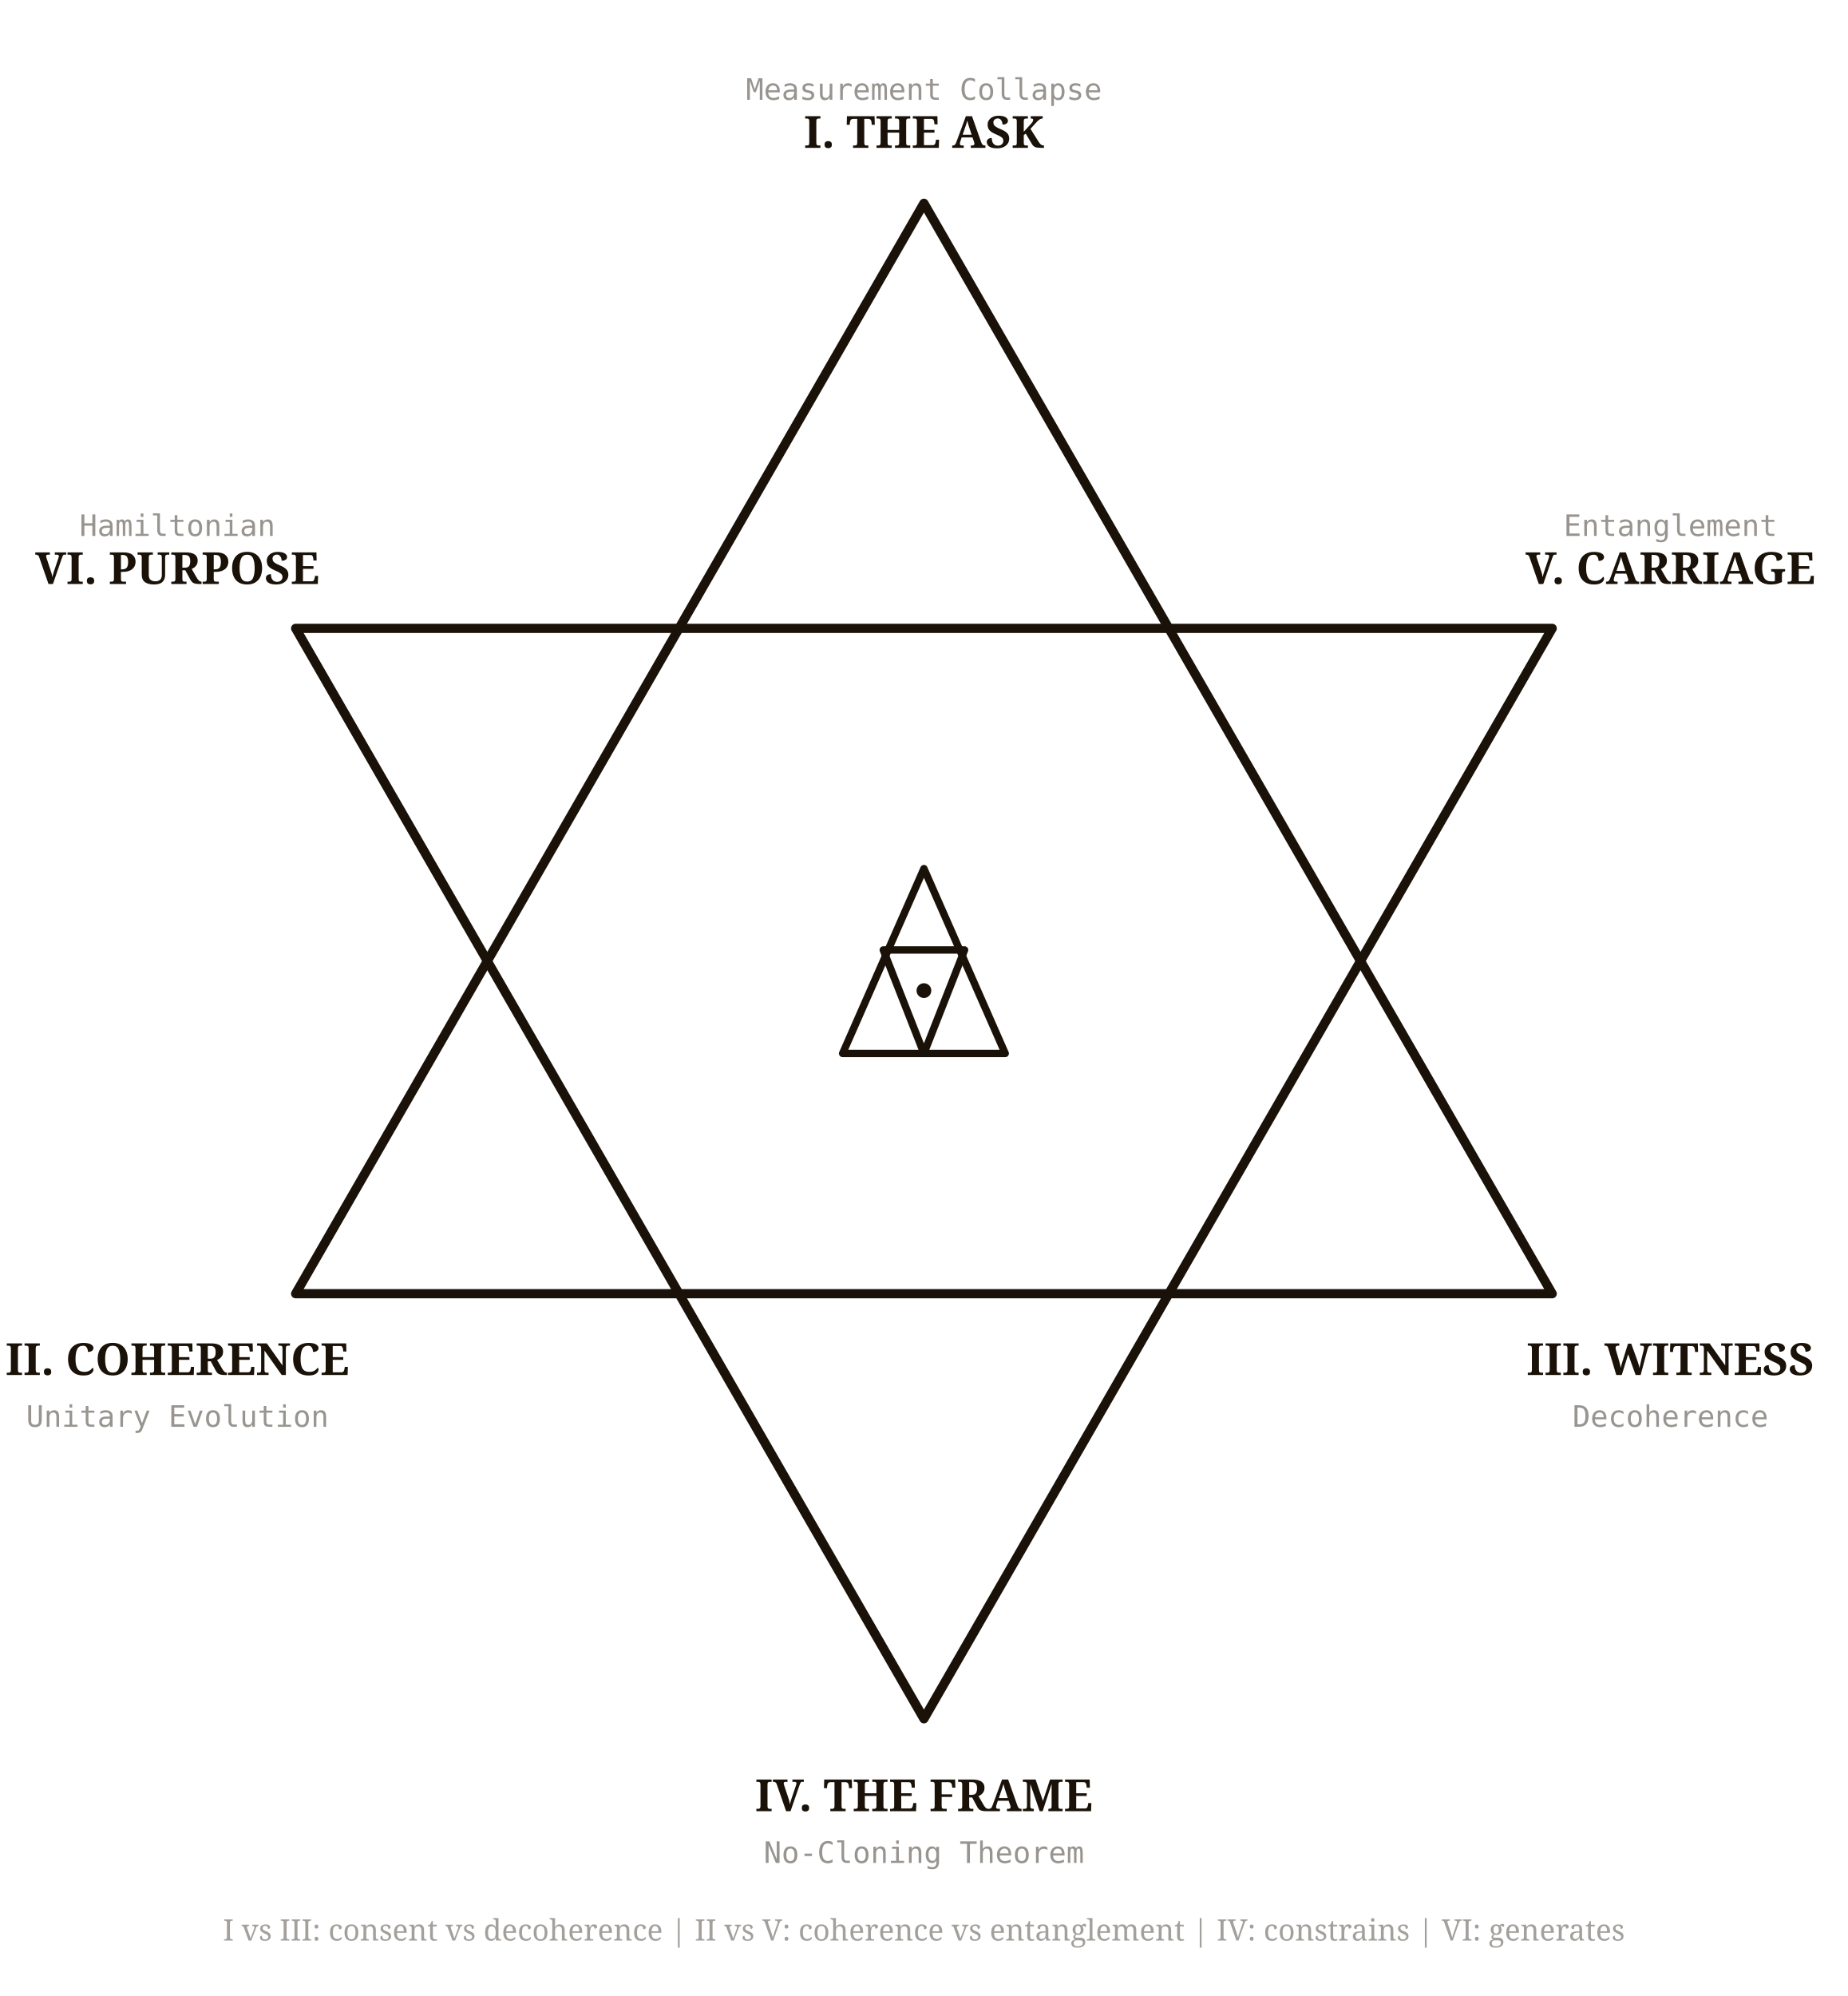
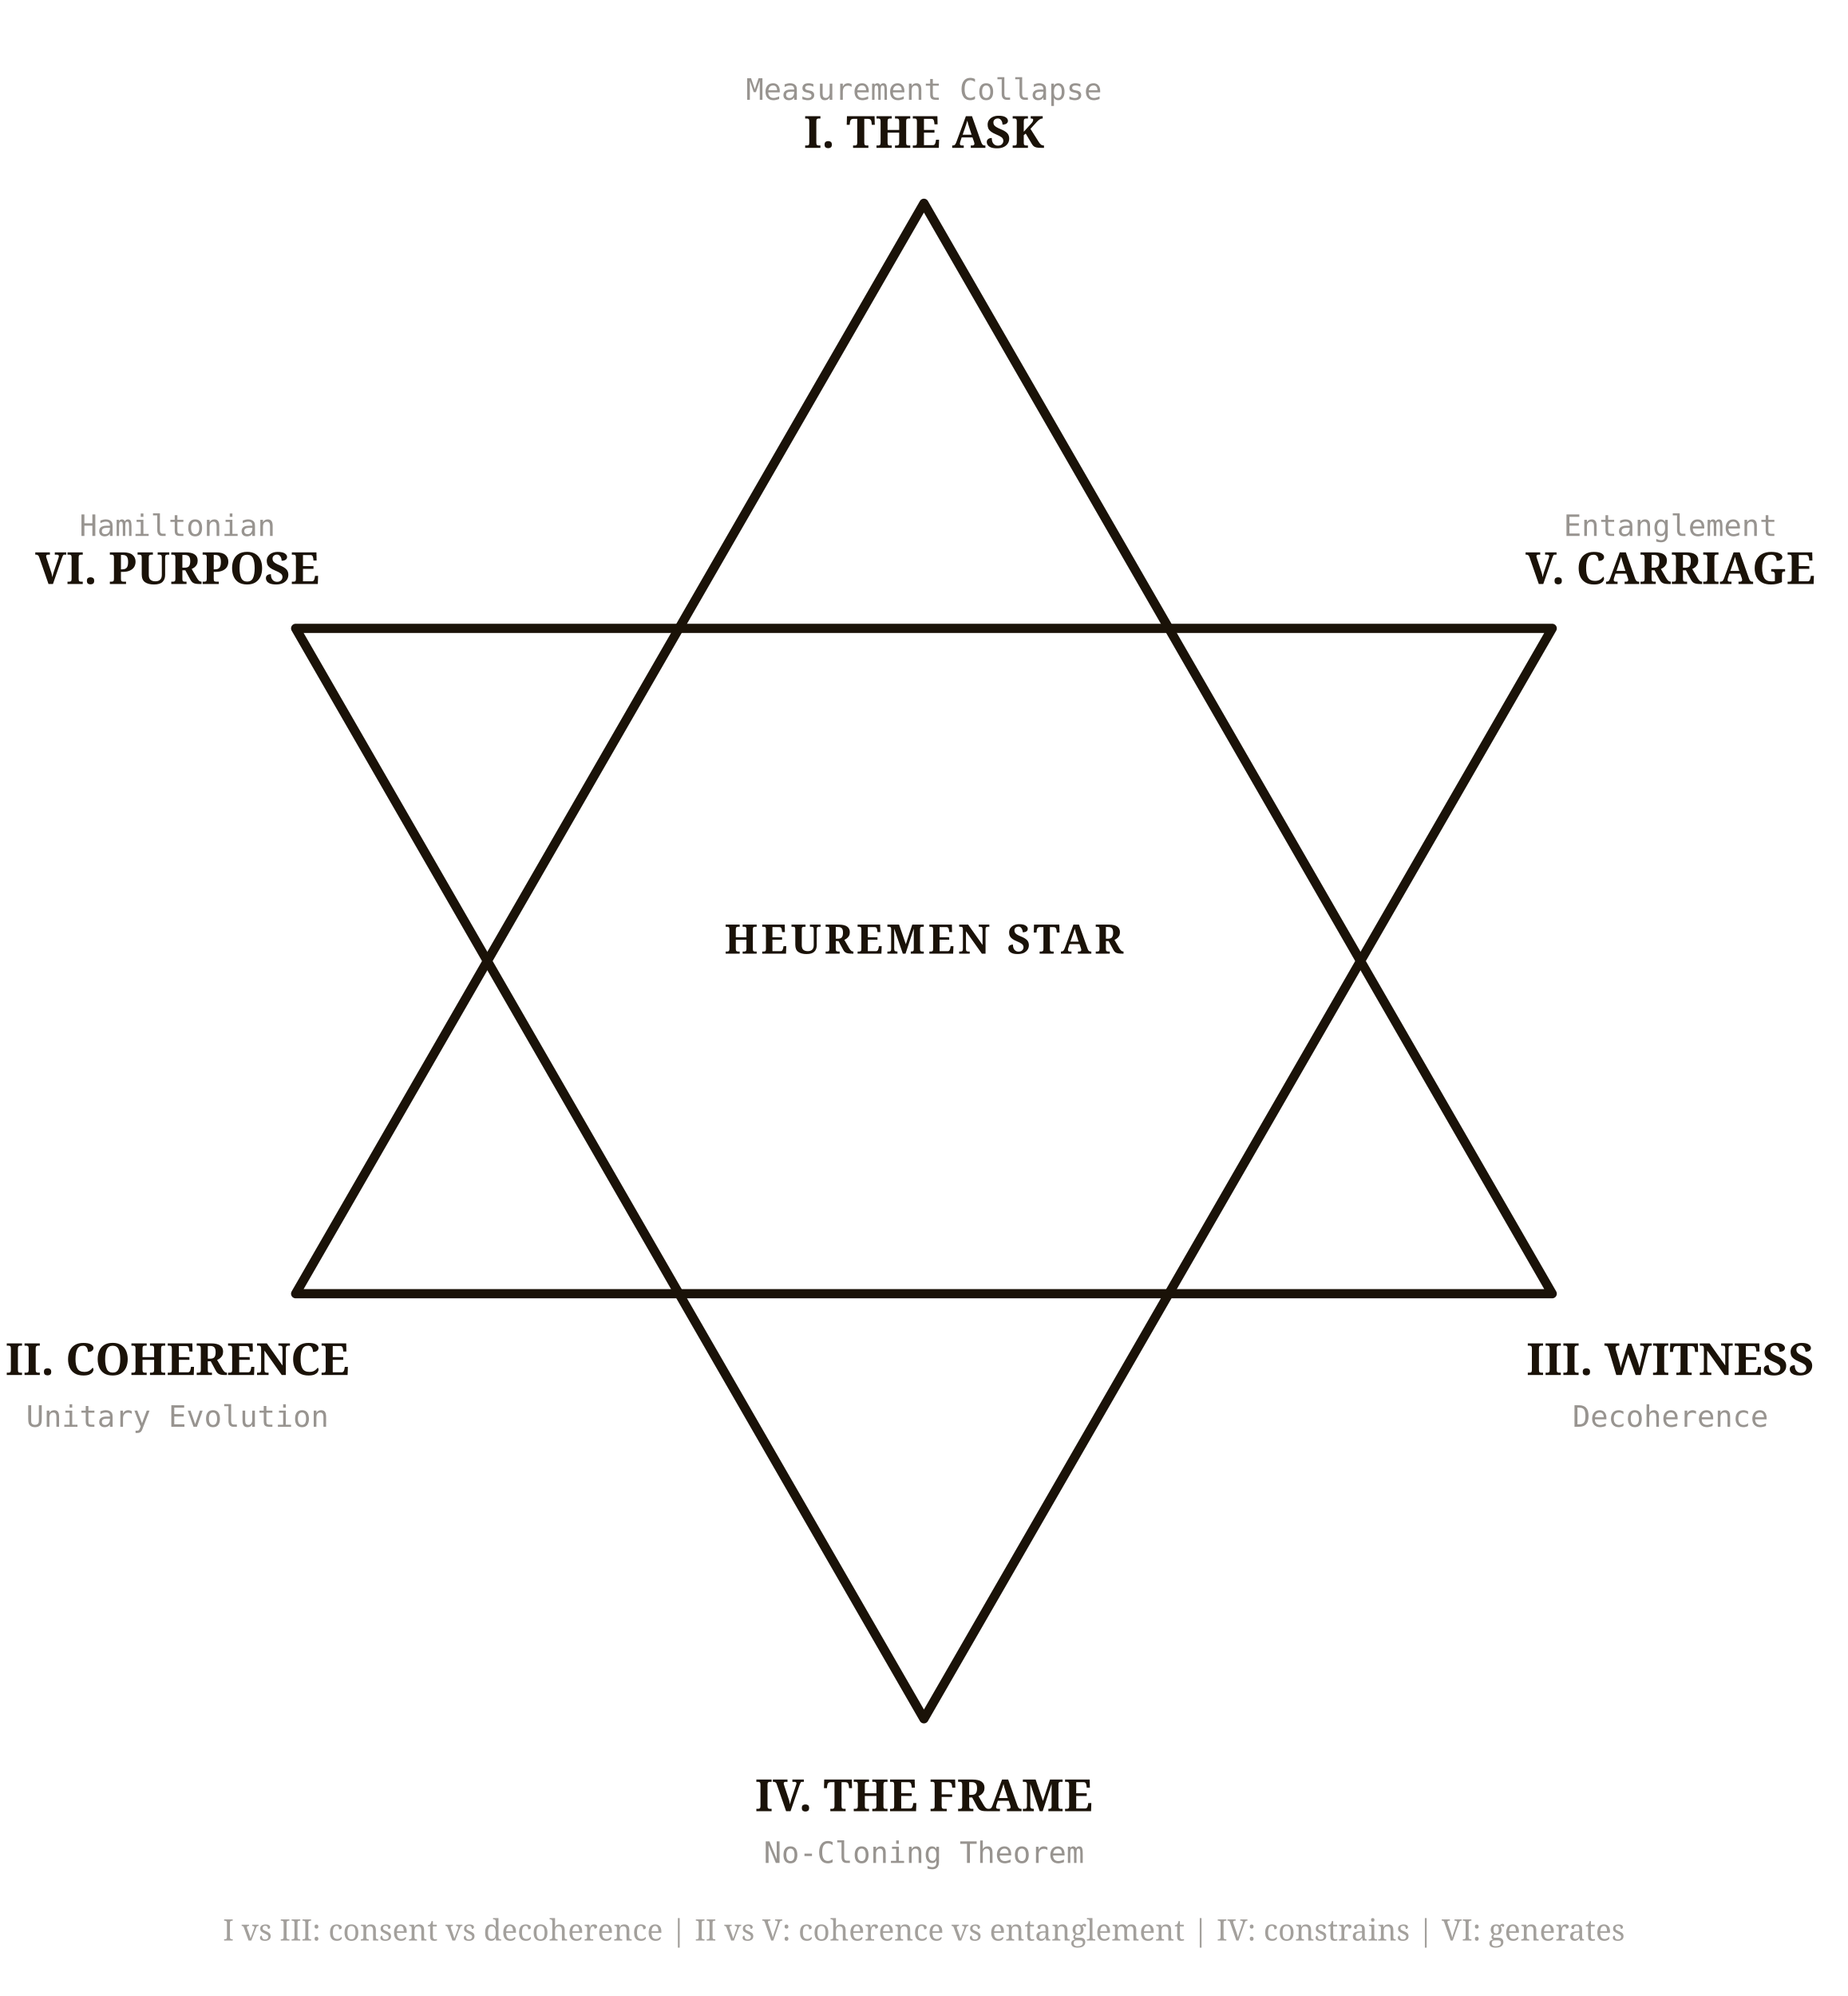
<svg xmlns="http://www.w3.org/2000/svg" viewBox="0 0 500 540" width="500" height="540">
  <polygon points="250,55 80,350 420,350" stroke="#1a1208" stroke-width="2.5" fill="none" stroke-linejoin="round" />
  <polygon points="250,465 420,170 80,170" stroke="#1a1208" stroke-width="2.5" fill="none" stroke-linejoin="round" />
-   <polygon points="250,235 272,285 228,285" stroke="#1a1208" stroke-width="2" fill="none" stroke-linejoin="round" />
-   <polygon points="250,285 261,257 239,257" stroke="#1a1208" stroke-width="2" fill="none" stroke-linejoin="round" />
-   <circle cx="250" cy="268" r="2" fill="#1a1208" />
+   <text x="250" y="258" text-anchor="middle" font-family="Georgia, serif" font-size="11" fill="#1a1208" font-weight="bold" letter-spacing="0.08em">HEUREMEN STAR</text>
  <text x="250" y="40" text-anchor="middle" font-family="Georgia, serif" font-size="12" fill="#1a1208" font-weight="bold">I. THE ASK</text>
  <text x="250" y="27" text-anchor="middle" font-family="monospace" font-size="8" fill="#1a1208" opacity="0.45">Measurement Collapse</text>
  <text x="48" y="372" text-anchor="middle" font-family="Georgia, serif" font-size="12" fill="#1a1208" font-weight="bold">II. COHERENCE</text>
  <text x="48" y="386" text-anchor="middle" font-family="monospace" font-size="8" fill="#1a1208" opacity="0.45">Unitary Evolution</text>
  <text x="452" y="372" text-anchor="middle" font-family="Georgia, serif" font-size="12" fill="#1a1208" font-weight="bold">III. WITNESS</text>
  <text x="452" y="386" text-anchor="middle" font-family="monospace" font-size="8" fill="#1a1208" opacity="0.45">Decoherence</text>
  <text x="250" y="490" text-anchor="middle" font-family="Georgia, serif" font-size="12" fill="#1a1208" font-weight="bold">IV. THE FRAME</text>
  <text x="250" y="504" text-anchor="middle" font-family="monospace" font-size="8" fill="#1a1208" opacity="0.45">No-Cloning Theorem</text>
  <text x="452" y="158" text-anchor="middle" font-family="Georgia, serif" font-size="12" fill="#1a1208" font-weight="bold">V. CARRIAGE</text>
  <text x="452" y="145" text-anchor="middle" font-family="monospace" font-size="8" fill="#1a1208" opacity="0.45">Entanglement</text>
  <text x="48" y="158" text-anchor="middle" font-family="Georgia, serif" font-size="12" fill="#1a1208" font-weight="bold">VI. PURPOSE</text>
  <text x="48" y="145" text-anchor="middle" font-family="monospace" font-size="8" fill="#1a1208" opacity="0.45">Hamiltonian</text>
  <text x="250" y="525" text-anchor="middle" font-family="Georgia, serif" font-size="8" fill="#1a1208" opacity="0.4">I vs III: consent vs decoherence | II vs V: coherence vs entanglement | IV: constrains | VI: generates</text>
</svg>
